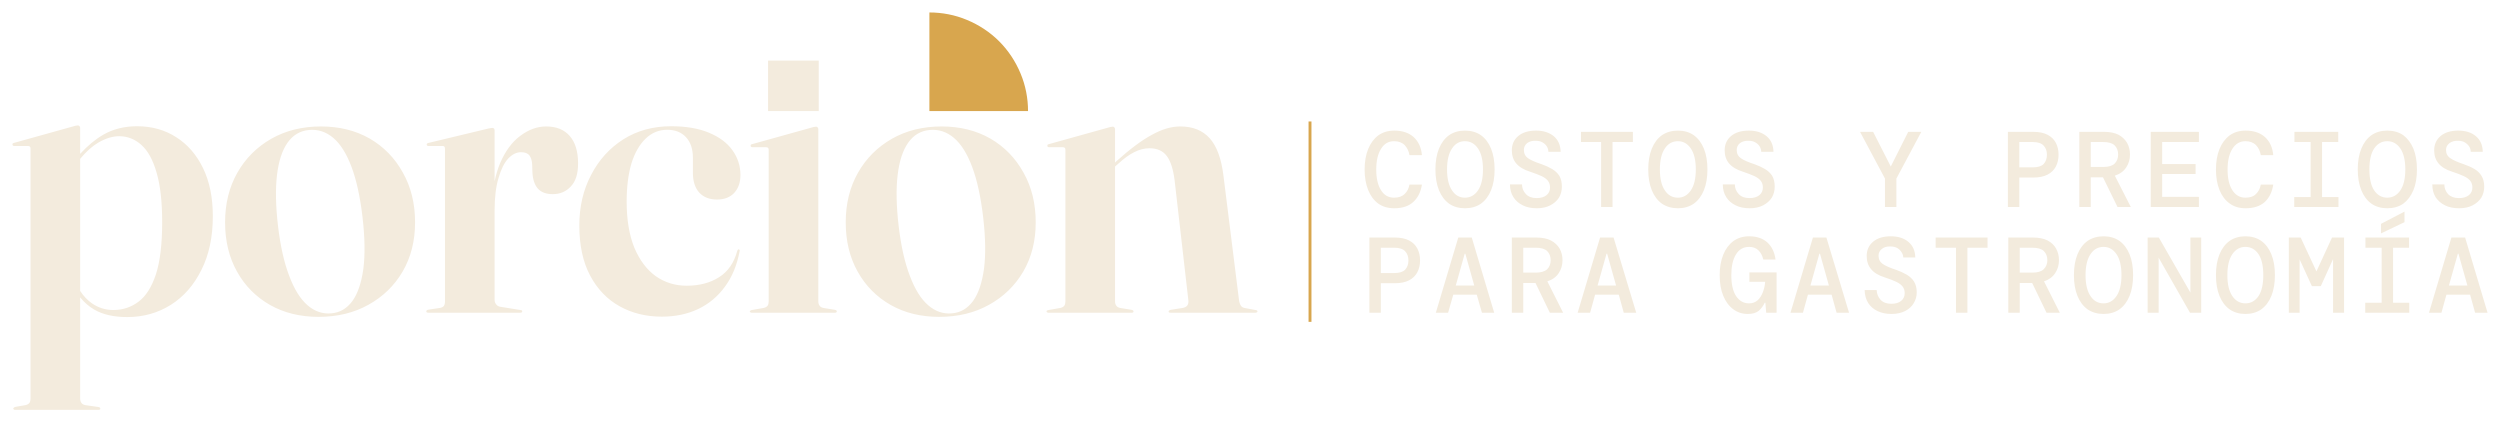
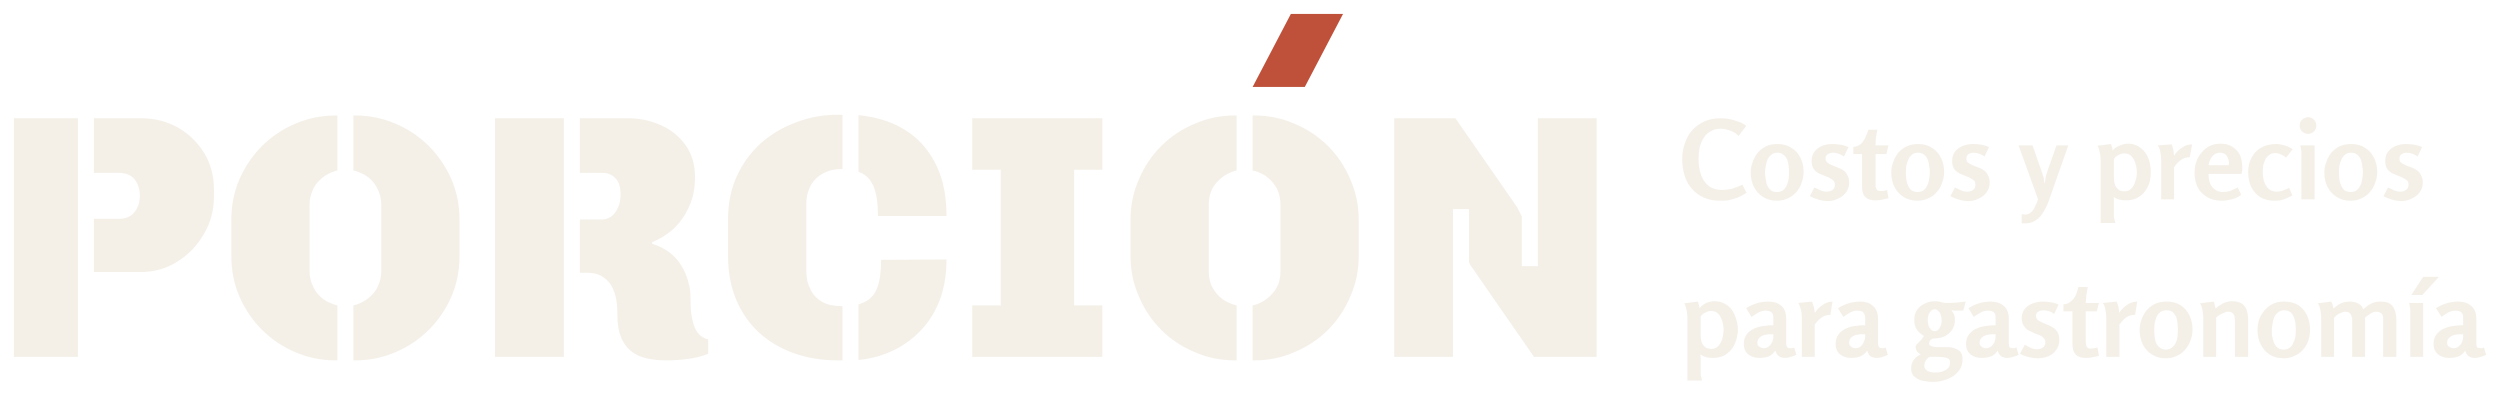
- <svg xmlns="http://www.w3.org/2000/svg" viewBox="0 0 12040 2034" role="img" aria-label="porción">
-   <path fill="#F3EBDD" d="M386 616Q386 611 383 608Q381 604 375 604Q371 604 368 605Q364 605 355 608L68 688Q65 689 62 690Q60 692 60 696Q60 698 62 701Q64 703 69 703H134Q141 703 144 706Q147 709 147 715V1920Q147 1932 142 1940Q136 1948 123 1951L77 1959Q70 1960 67 1963Q64 1965 64 1968Q64 1971 67 1972Q69 1974 72 1974H475Q479 1974 481 1972Q483 1971 483 1968Q483 1965 481 1963Q479 1961 473 1960L410 1951Q397 1948 392 1940Q386 1932 386 1919V1432Q416 1469 454 1491Q516 1527 613 1527Q729 1527 823 1468Q916 1409 970 1300Q1025 1191 1025 1041Q1025 907 978 810Q931 713 849 661Q767 608 660 608Q568 608 497 649Q440 682 386 741ZM1546 609Q1411 609 1307 668Q1202 728 1143 832Q1084 936 1084 1071Q1084 1206 1142 1309Q1199 1411 1301 1469Q1402 1526 1534 1526Q1670 1526 1774 1468Q1879 1410 1939 1308Q1999 1205 1999 1071Q1999 935 1940 831Q1882 726 1780 667Q1678 609 1546 609ZM4535 609Q4400 609 4296 668Q4191 728 4132 832Q4073 936 4073 1071Q4073 1206 4131 1309Q4188 1411 4290 1469Q4391 1526 4523 1526Q4659 1526 4763 1468Q4868 1410 4928 1308Q4988 1205 4988 1071Q4988 935 4929 831Q4871 726 4769 667Q4667 609 4535 609ZM5370 622Q5370 617 5367 614Q5365 610 5359 610Q5355 610 5352 611Q5348 611 5339 614L5052 694Q5049 695 5046 696Q5044 698 5044 702Q5044 704 5046 707Q5048 709 5053 709H5118Q5125 709 5128 712Q5131 715 5131 721V1452Q5131 1464 5126 1472Q5120 1480 5107 1483L5050 1493Q5045 1494 5042 1496Q5040 1498 5040 1500Q5040 1503 5043 1504Q5045 1506 5048 1506H5451Q5459 1506 5459 1500Q5459 1494 5449 1492L5394 1483Q5381 1480 5376 1472Q5370 1464 5370 1451V802L5385 789Q5426 751 5462 733Q5499 714 5536 714Q5591 714 5619 751Q5647 788 5657 869L5723 1445Q5725 1460 5719 1470Q5712 1480 5696 1483L5639 1492Q5628 1495 5628 1500Q5628 1506 5637 1506H6047Q6051 1506 6053 1504Q6056 1503 6056 1500Q6056 1497 6053 1495Q6051 1493 6046 1493L5998 1484Q5982 1482 5976 1472Q5969 1461 5967 1445L5892 845Q5877 723 5826 666Q5775 609 5684 609Q5620 609 5548 649Q5475 688 5376 777L5370 783ZM3566 843Q3566 777 3527 723Q3489 670 3414 639Q3340 608 3232 608Q3102 608 3002 671Q2903 734 2847 842Q2790 950 2790 1086Q2790 1229 2842 1327Q2894 1425 2984 1475Q3074 1525 3187 1525Q3285 1525 3363 1488Q3440 1451 3491 1381Q3543 1311 3562 1210Q3563 1206 3562 1204Q3561 1202 3558 1201Q3556 1200 3554 1202Q3552 1204 3551 1207Q3528 1294 3463 1335Q3399 1376 3307 1376Q3224 1376 3158 1330Q3093 1283 3055 1193Q3018 1102 3018 971Q3018 865 3041 787Q3065 710 3110 667Q3154 625 3213 625Q3271 625 3304 661Q3337 697 3337 759V832Q3337 894 3368 928Q3399 961 3453 961Q3506 961 3536 929Q3566 896 3566 843ZM1596 1509Q1533 1515 1481 1470Q1429 1425 1393 1329Q1356 1233 1339 1089Q1322 944 1334 843Q1346 742 1385 687Q1424 632 1488 626Q1553 620 1605 664Q1657 708 1693 804Q1729 900 1746 1047Q1763 1193 1750 1294Q1736 1396 1697 1450Q1657 1504 1596 1509ZM4585 1509Q4522 1515 4470 1470Q4418 1425 4382 1329Q4345 1233 4328 1089Q4311 944 4323 843Q4335 742 4374 687Q4413 632 4477 626Q4542 620 4594 664Q4646 708 4682 804Q4718 900 4735 1047Q4752 1193 4739 1294Q4725 1396 4686 1450Q4646 1504 4585 1509ZM2382 629Q2382 624 2380 620Q2377 616 2371 616Q2367 616 2363 617Q2359 617 2352 619L2065 688Q2060 689 2057 691Q2055 693 2055 696Q2055 698 2057 701Q2060 703 2063 703H2131Q2138 703 2141 707Q2143 711 2143 718V1455Q2143 1465 2138 1473Q2133 1480 2119 1483L2065 1491Q2059 1492 2056 1494Q2053 1497 2053 1499Q2053 1502 2055 1504Q2058 1506 2063 1506H2506Q2511 1506 2513 1504Q2515 1503 2515 1500Q2515 1497 2514 1495Q2512 1494 2506 1493L2407 1477Q2395 1474 2389 1465Q2382 1456 2382 1445V1013Q2382 919 2401 857Q2419 794 2448 763Q2477 733 2509 733Q2538 733 2550 749Q2562 765 2563 795L2564 827Q2566 880 2590 908Q2614 935 2662 935Q2715 935 2749 898Q2784 862 2784 787Q2784 701 2744 655Q2704 609 2630 609Q2566 609 2506 654Q2446 698 2408 787Q2392 826 2382 873ZM386 765Q429 713 473 687Q526 656 574 656Q634 656 681 698Q728 740 754 831Q781 922 781 1070Q781 1228 751 1321Q720 1414 667 1453Q614 1493 546 1493Q489 1493 443 1461Q410 1438 386 1401ZM3941 622Q3941 617 3938 614Q3936 610 3930 610Q3926 610 3923 611Q3919 611 3910 614L3623 694Q3620 695 3617 696Q3615 698 3615 702Q3615 704 3617 707Q3619 709 3624 709H3689Q3696 709 3699 712Q3702 715 3702 721V1452Q3702 1464 3697 1472Q3691 1480 3678 1483L3621 1493Q3616 1494 3614 1496Q3611 1498 3611 1500Q3611 1503 3614 1504Q3616 1506 3619 1506H4022Q4026 1506 4028 1504Q4030 1503 4030 1500Q4030 1497 4028 1495Q4026 1493 4020 1492L3965 1483Q3952 1480 3947 1472Q3941 1464 3941 1451ZM3699 535H3943V292H3699Z" />
-   <path fill="#D8A64E" d="M4476 535H4951C4951 473 4939 411 4915 354C4891 296 4856 243 4812 199C4768 155 4715 120 4657 96C4600 72 4538 60 4476 60Z" />
-   <path fill="#F3EBDD" d="M11497 1003Q11542 1003 11574 981Q11605 958 11623 916Q11640 874 11640 816Q11640 758 11623 716Q11605 674 11574 651Q11542 629 11497 629Q11453 629 11421 651Q11389 674 11372 716Q11355 758 11355 816Q11355 874 11372 916Q11389 958 11421 981Q11453 1003 11497 1003ZM10131 1512Q10175 1512 10207 1490Q10239 1467 10256 1425Q10273 1383 10273 1325Q10273 1267 10256 1225Q10239 1183 10207 1160Q10175 1138 10131 1138Q10087 1138 10054 1160Q10022 1183 10005 1225Q9988 1267 9988 1325Q9988 1383 10005 1425Q10022 1467 10054 1490Q10087 1512 10131 1512ZM10814 1512Q10858 1512 10890 1490Q10922 1467 10939 1425Q10956 1383 10956 1325Q10956 1267 10939 1225Q10922 1183 10890 1160Q10858 1138 10814 1138Q10770 1138 10738 1160Q10706 1183 10689 1225Q10672 1267 10672 1325Q10672 1383 10689 1425Q10706 1467 10738 1490Q10770 1512 10814 1512ZM8081 1003Q8125 1003 8157 981Q8189 958 8206 916Q8223 874 8223 816Q8223 758 8206 716Q8189 674 8157 651Q8125 629 8081 629Q8037 629 8004 651Q7972 674 7955 716Q7938 758 7938 816Q7938 874 7955 916Q7972 958 8004 981Q8037 1003 8081 1003ZM7055 1003Q7100 1003 7132 981Q7164 958 7181 916Q7198 874 7198 816Q7198 758 7181 716Q7164 674 7132 651Q7100 629 7055 629Q7011 629 6979 651Q6947 674 6930 716Q6913 758 6913 816Q6913 874 6930 916Q6947 958 6979 981Q7011 1003 7055 1003ZM9672 1506H9727V1363H9787L9856 1506H9920L9844 1355Q9880 1343 9898 1315Q9916 1288 9916 1253Q9916 1222 9902 1197Q9889 1173 9861 1158Q9833 1144 9791 1144H9672ZM10014 997H10069V854H10128L10198 997H10262L10185 846Q10222 834 10240 806Q10258 779 10258 744Q10258 713 10244 688Q10230 664 10203 649Q10175 635 10133 635H10014ZM7281 1506H7336V1363H7395L7464 1506H7528L7452 1355Q7489 1343 7507 1315Q7525 1288 7525 1253Q7525 1222 7511 1197Q7497 1173 7469 1158Q7442 1144 7399 1144H7281ZM6595 1506H6650V1364H6718Q6759 1364 6786 1350Q6813 1336 6826 1311Q6839 1286 6839 1254Q6839 1222 6826 1197Q6813 1172 6786 1158Q6759 1144 6718 1144H6595ZM9670 997H9725V855H9793Q9834 855 9861 841Q9888 827 9901 802Q9914 777 9914 745Q9914 713 9901 688Q9888 663 9861 649Q9834 635 9793 635H9670ZM11023 1506H11075V1249L11134 1378H11177L11236 1248V1506H11289V1144H11231L11156 1307L11080 1144H11023ZM10343 1506H10396V1241L10547 1506H10601V1144H10549V1409L10397 1144H10343ZM8418 1512Q8451 1512 8470 1497Q8488 1481 8499 1458H8502L8506 1506H8556V1312H8425V1357H8501Q8499 1384 8490 1407Q8481 1431 8465 1446Q8448 1461 8423 1461Q8385 1461 8361 1426Q8338 1391 8338 1325Q8338 1262 8360 1226Q8382 1189 8424 1189Q8452 1189 8469 1206Q8486 1223 8492 1250H8551Q8544 1197 8511 1167Q8478 1138 8424 1138Q8380 1138 8348 1161Q8316 1185 8299 1227Q8282 1269 8282 1325Q8282 1383 8299 1424Q8316 1466 8347 1489Q8377 1512 8418 1512ZM11698 1506H11758L11782 1419H11896L11920 1506H11980L11872 1144H11806ZM7598 1506H7658L7682 1419H7796L7820 1506H7880L7771 1144H7706ZM6915 1506H6974L6999 1419H7112L7137 1506H7196L7088 1144H7023ZM8623 1506H8683L8707 1419H8821L8845 1506H8905L8796 1144H8731ZM10358 997H10590V948H10413V838H10574V790H10413V684H10590V635H10358ZM9109 1512Q9147 1512 9175 1498Q9202 1484 9216 1461Q9231 1437 9231 1408Q9231 1377 9218 1356Q9205 1336 9183 1323Q9161 1310 9133 1300Q9087 1285 9067 1271Q9047 1257 9047 1231Q9047 1211 9064 1198Q9080 1186 9104 1187Q9124 1187 9138 1195Q9151 1203 9158 1215Q9166 1227 9166 1240H9224Q9223 1192 9191 1165Q9159 1138 9106 1138Q9052 1138 9021 1164Q8990 1190 8990 1233Q8990 1271 9011 1296Q9032 1322 9077 1336Q9111 1347 9132 1357Q9153 1367 9163 1380Q9173 1393 9173 1412Q9173 1435 9156 1449Q9139 1463 9109 1463Q9075 1463 9057 1444Q9039 1424 9038 1397H8980Q8981 1433 8997 1459Q9013 1484 9042 1498Q9071 1512 9109 1512ZM8426 1003Q8464 1003 8491 989Q8518 975 8533 952Q8547 928 8547 899Q8547 868 8535 847Q8522 827 8500 814Q8478 801 8450 791Q8404 776 8384 762Q8364 748 8364 722Q8364 702 8380 689Q8397 677 8421 678Q8441 678 8454 686Q8468 694 8475 706Q8482 718 8482 731H8541Q8540 683 8508 656Q8475 629 8423 629Q8368 629 8337 655Q8306 681 8306 724Q8306 762 8327 787Q8349 813 8394 827Q8427 838 8449 848Q8470 858 8480 871Q8490 884 8490 903Q8490 926 8473 940Q8456 954 8425 954Q8392 954 8374 935Q8355 915 8355 888H8297Q8297 924 8314 950Q8330 975 8359 989Q8387 1003 8426 1003ZM7401 1003Q7439 1003 7466 989Q7493 975 7508 952Q7522 928 7522 899Q7522 868 7510 847Q7497 827 7475 814Q7453 801 7425 791Q7379 776 7359 762Q7339 748 7339 722Q7339 702 7355 689Q7372 677 7396 678Q7416 678 7429 686Q7443 694 7450 706Q7457 718 7457 731H7516Q7515 683 7483 656Q7450 629 7398 629Q7343 629 7312 655Q7281 681 7281 724Q7281 762 7302 787Q7324 813 7369 827Q7402 838 7424 848Q7445 858 7455 871Q7465 884 7465 903Q7465 926 7448 940Q7431 954 7400 954Q7367 954 7349 935Q7330 915 7330 888H7272Q7272 924 7289 950Q7305 975 7334 989Q7362 1003 7401 1003ZM11843 1003Q11881 1003 11908 989Q11935 975 11950 952Q11964 928 11964 899Q11964 868 11951 847Q11939 827 11917 814Q11895 801 11866 791Q11821 776 11801 762Q11780 748 11780 722Q11780 702 11797 689Q11814 677 11838 678Q11858 678 11871 686Q11884 694 11892 706Q11899 718 11899 731H11957Q11956 683 11924 656Q11892 629 11839 629Q11785 629 11754 655Q11723 681 11723 724Q11723 762 11744 787Q11765 813 11810 827Q11844 838 11865 848Q11887 858 11897 871Q11907 884 11907 903Q11907 926 11890 940Q11873 954 11842 954Q11809 954 11790 935Q11772 915 11772 888H11714Q11714 924 11730 950Q11747 975 11775 989Q11804 1003 11843 1003ZM6715 1003Q6773 1003 6806 973Q6840 942 6848 889H6788Q6783 917 6765 934Q6747 952 6714 952Q6673 952 6651 916Q6628 880 6628 817Q6628 753 6651 717Q6673 680 6714 680Q6746 680 6765 699Q6783 718 6788 747H6848Q6843 692 6808 660Q6773 629 6715 629Q6670 629 6638 652Q6606 676 6589 718Q6572 760 6572 817Q6572 872 6589 915Q6606 957 6637 980Q6669 1003 6715 1003ZM10815 1003Q10873 1003 10907 973Q10940 942 10948 889H10888Q10883 917 10865 934Q10848 952 10814 952Q10774 952 10751 916Q10728 880 10728 817Q10728 753 10751 717Q10774 680 10814 680Q10846 680 10865 699Q10883 718 10888 747H10948Q10943 692 10908 660Q10873 629 10815 629Q10770 629 10738 652Q10706 676 10689 718Q10672 760 10672 817Q10672 872 10689 915Q10706 957 10738 980Q10769 1003 10815 1003ZM7055 952Q7016 952 6993 917Q6969 882 6969 816Q6969 750 6993 715Q7016 680 7055 680Q7094 680 7118 715Q7142 750 7142 816Q7142 882 7118 917Q7094 952 7055 952ZM10131 1461Q10091 1461 10068 1426Q10044 1391 10044 1325Q10044 1259 10068 1224Q10091 1189 10131 1189Q10169 1189 10193 1224Q10217 1259 10217 1325Q10217 1391 10193 1426Q10169 1461 10131 1461ZM8081 952Q8041 952 8018 917Q7994 882 7994 816Q7994 750 8018 715Q8041 680 8081 680Q8119 680 8143 715Q8167 750 8167 816Q8167 882 8143 917Q8119 952 8081 952ZM10814 1461Q10775 1461 10751 1426Q10727 1391 10727 1325Q10727 1259 10751 1224Q10775 1189 10814 1189Q10853 1189 10877 1224Q10900 1259 10900 1325Q10900 1391 10877 1426Q10853 1461 10814 1461ZM11497 952Q11458 952 11434 917Q11411 882 11411 816Q11411 750 11434 715Q11458 680 11497 680Q11536 680 11560 715Q11584 750 11584 816Q11584 882 11560 917Q11536 952 11497 952ZM11049 997H11262V949H11183V684H11261V635H11050V684H11128V949H11049ZM11391 1506H11603V1458H11525V1193H11602V1144H11392V1193H11470V1458H11391ZM9078 997H9133V860L9253 635H9190L9106 802L9021 635H8958L9078 860ZM7711 997H7766V684H7864V635H7614V684H7711ZM9420 1506H9475V1193H9572V1144H9322V1193H9420ZM6650 1315V1193H6715Q6751 1193 6767 1210Q6783 1227 6783 1254Q6783 1282 6767 1299Q6751 1315 6715 1315ZM9725 806V684H9790Q9826 684 9842 701Q9858 718 9858 745Q9858 773 9842 790Q9826 806 9790 806ZM7336 1313V1193H7396Q7434 1193 7451 1209Q7468 1226 7468 1253Q7468 1280 7451 1297Q7433 1313 7396 1313ZM10069 804V684H10129Q10167 684 10184 700Q10201 717 10201 744Q10201 771 10184 788Q10167 804 10130 804ZM9727 1313V1193H9787Q9826 1193 9843 1209Q9860 1226 9860 1253Q9860 1280 9842 1297Q9825 1313 9788 1313ZM7737 1222H7740L7783 1375H7694ZM8762 1222H8765L8808 1375H8719ZM7054 1222H7057L7100 1375H7011ZM11837 1222H11840L11883 1375H11794ZM11467 1124 11580 1070V1019L11467 1078Z" />
-   <path fill="#D8A64E" d="M6302 1550H6316V585H6302Z" />
+ <svg xmlns="http://www.w3.org/2000/svg" viewBox="0 0 7187 1138" role="img" aria-label="Porción">
+   <path fill="#F4F0E8" d="M4008 1026H4177V601H4223V754L4227 762L4410 1026H4590V340H4421V765H4375V622L4361 595L4184 340H4008ZM2795 1026H3169V878H3088V488H3169V340H2795V488H2877V878H2795ZM1916 1036Q1945 1036 1977 1032Q2009 1028 2036 1017V976Q2017 971 2006 957Q1996 943 1992 925Q1987 907 1986 888Q1985 868 1985 853Q1985 831 1978 808Q1972 785 1959 764Q1946 742 1925 726Q1904 710 1875 701V696Q1908 683 1936 658Q1964 632 1981 594Q1998 557 1998 510Q1998 454 1970 416Q1943 379 1900 360Q1856 340 1807 340H1667V497H1733Q1754 497 1769 512Q1784 527 1784 559Q1784 580 1777 596Q1770 612 1758 622Q1745 631 1730 631H1667V784H1686Q1718 784 1736 798Q1754 811 1762 830Q1771 850 1773 871Q1775 892 1775 907Q1775 955 1792 983Q1808 1011 1839 1024Q1870 1036 1916 1036ZM2407 1036H2422V880Q2420 880 2418 880Q2386 880 2364 868Q2341 855 2330 832Q2318 809 2318 780V586Q2318 564 2325 546Q2332 527 2345 514Q2358 501 2376 494Q2395 486 2418 486Q2420 486 2422 486V330H2406Q2344 330 2288 352Q2231 373 2187 412Q2143 452 2118 507Q2093 562 2093 630V736Q2093 807 2117 863Q2141 919 2184 958Q2227 996 2284 1016Q2341 1036 2407 1036ZM965 1036H970V878Q961 876 952 872Q933 865 919 851Q905 837 898 819Q890 801 890 780V588Q890 567 898 549Q905 531 919 518Q933 504 952 496Q961 492 970 490V332H965Q903 332 848 356Q794 379 753 420Q712 461 688 516Q665 570 665 632V736Q665 798 688 852Q712 907 753 948Q794 989 848 1012Q903 1036 965 1036ZM3550 1036H3555V878Q3546 876 3537 872Q3518 865 3504 851Q3490 837 3482 819Q3475 801 3475 780V588Q3475 567 3482 549Q3490 531 3504 518Q3518 504 3537 496Q3546 492 3555 490V332H3550Q3488 332 3434 356Q3379 379 3338 420Q3297 461 3274 516Q3250 570 3250 632V736Q3250 798 3274 852Q3297 907 3338 948Q3379 989 3434 1012Q3488 1036 3550 1036ZM1016 490Q1026 492 1034 496Q1053 503 1067 517Q1081 531 1088 549Q1096 567 1096 588V780Q1096 801 1088 819Q1081 837 1067 850Q1053 864 1034 872Q1026 876 1016 878V1036H1021Q1083 1036 1138 1012Q1192 989 1233 948Q1274 907 1298 852Q1321 798 1321 736V632Q1321 570 1298 516Q1274 461 1233 420Q1192 379 1138 356Q1083 332 1021 332H1016ZM3601 490Q3611 492 3620 496Q3638 503 3652 517Q3666 531 3674 549Q3681 567 3681 588V780Q3681 801 3674 819Q3666 837 3652 850Q3638 864 3620 872Q3611 876 3601 878V1036H3606Q3668 1036 3722 1012Q3777 989 3818 948Q3859 907 3882 852Q3906 798 3906 736V632Q3906 570 3882 516Q3859 461 3818 420Q3777 379 3722 356Q3668 332 3606 332H3601ZM1621 1026V340H1423V1026ZM40 1026H224V340H40ZM270 340V497H342Q373 497 388 517Q402 537 402 562Q402 583 394 598Q387 613 374 621Q361 629 342 629H270V782H405Q463 782 510 752Q558 722 586 673Q615 624 615 566V544Q615 486 587 440Q559 394 512 367Q464 340 406 340ZM2468 494Q2473 496 2478 498Q2502 511 2513 540Q2524 570 2524 621H2721Q2721 548 2700 494Q2678 439 2639 402Q2600 366 2548 348Q2510 335 2468 331ZM2468 875V1035Q2510 1031 2548 1016Q2600 996 2639 958Q2678 921 2700 867Q2721 813 2721 746L2533 747Q2533 798 2522 827Q2511 856 2486 868Q2478 872 2468 875Z" />
+   <path fill="#BF503A" d="M3601 250H3751L3861 40H3711Z" />
+   <path fill="#F4F0E8" d="M5562 866Q5546 866 5533 873Q5519 879 5511 891Q5503 903 5503 920Q5503 935 5510 947Q5518 958 5531 966Q5525 976 5519 981Q5514 987 5510 990Q5507 993 5507 996Q5507 1003 5511 1010Q5516 1016 5521 1018V1019Q5510 1024 5502 1034Q5494 1045 5494 1059Q5494 1071 5500 1079Q5506 1086 5516 1091Q5525 1095 5536 1096Q5547 1098 5556 1098Q5571 1098 5586 1094Q5601 1090 5614 1082Q5626 1074 5634 1062Q5642 1050 5642 1033Q5642 1021 5637 1013Q5632 1006 5623 1003Q5615 999 5605 998Q5595 998 5586 998H5571Q5565 998 5559 997Q5553 996 5550 994Q5546 992 5546 988Q5546 981 5550 977Q5555 973 5560 973Q5576 973 5590 967Q5604 960 5612 948Q5620 936 5620 919Q5620 911 5618 905Q5615 898 5610 892Q5612 892 5614 892Q5616 893 5618 893H5644L5651 867Q5638 868 5623 870Q5609 871 5595 871Q5587 871 5579 868Q5572 866 5562 866ZM4881 867 4842 872Q4845 877 4847 885Q4849 892 4850 900Q4851 908 4851 914V1094H4893L4889 1077V1029Q4889 1023 4888 1019Q4895 1024 4905 1027Q4915 1029 4923 1029Q4941 1029 4955 1023Q4968 1016 4977 1005Q4987 993 4991 978Q4996 963 4996 947Q4996 932 4991 917Q4987 903 4979 891Q4971 880 4958 873Q4946 866 4929 866Q4918 866 4905 871Q4893 877 4886 886Q4885 881 4884 876Q4883 872 4881 867ZM6069 414 6030 419Q6033 424 6035 432Q6037 440 6038 448Q6039 456 6039 462V641H6081L6077 624V576Q6077 571 6076 566Q6082 571 6093 574Q6103 576 6111 576Q6129 576 6142 570Q6156 563 6165 552Q6174 540 6179 526Q6183 511 6183 494Q6183 479 6179 464Q6175 450 6167 438Q6158 427 6146 420Q6133 413 6117 413Q6106 413 6093 419Q6080 424 6073 433Q6073 428 6072 424Q6070 419 6069 414ZM6702 867 6663 872Q6667 876 6669 884Q6671 892 6672 901Q6673 909 6673 915V1026H6710V913Q6714 909 6719 905Q6725 901 6731 899Q6737 896 6742 896Q6748 896 6752 898Q6756 900 6758 904Q6760 907 6761 912Q6762 916 6762 921V1026H6799V913Q6805 908 6814 902Q6823 896 6831 896Q6837 896 6841 898Q6845 900 6848 903Q6850 907 6851 912Q6851 917 6851 922V1026H6889V920Q6889 905 6885 893Q6881 881 6872 874Q6862 867 6845 867Q6835 867 6826 869Q6817 872 6809 877Q6802 882 6794 889Q6789 877 6779 872Q6768 867 6756 867Q6746 867 6738 869Q6729 872 6722 876Q6715 881 6708 887Q6707 882 6706 877Q6705 872 6702 867ZM5108 577Q5126 577 5140 570Q5154 564 5164 552Q5174 541 5179 526Q5185 511 5185 494Q5185 472 5176 454Q5167 435 5150 425Q5134 414 5110 414Q5092 414 5078 420Q5064 427 5054 438Q5044 450 5039 465Q5033 479 5033 496Q5033 519 5042 537Q5051 555 5068 566Q5085 577 5108 577ZM5512 577Q5530 577 5544 570Q5558 564 5568 552Q5578 541 5583 526Q5589 511 5589 494Q5589 472 5580 454Q5571 435 5554 425Q5538 414 5514 414Q5497 414 5483 420Q5468 427 5458 438Q5448 450 5443 465Q5437 479 5437 496Q5437 519 5446 537Q5455 555 5472 566Q5489 577 5512 577ZM6226 1030Q6244 1030 6258 1023Q6272 1017 6282 1005Q6292 994 6297 979Q6303 964 6303 947Q6303 925 6294 906Q6285 888 6268 877Q6252 867 6228 867Q6210 867 6196 873Q6182 880 6172 891Q6162 903 6157 917Q6151 932 6151 949Q6151 972 6160 990Q6169 1008 6186 1019Q6203 1030 6226 1030ZM6565 1030Q6582 1030 6596 1023Q6611 1017 6621 1005Q6631 994 6636 979Q6641 964 6641 947Q6641 925 6632 906Q6623 888 6607 877Q6590 867 6566 867Q6549 867 6535 873Q6521 880 6511 891Q6501 903 6495 917Q6490 932 6490 949Q6490 972 6499 990Q6508 1008 6524 1019Q6541 1030 6565 1030ZM6757 577Q6775 577 6789 570Q6803 564 6813 552Q6823 541 6828 526Q6834 511 6834 494Q6834 472 6825 454Q6816 435 6799 425Q6783 414 6759 414Q6742 414 6727 420Q6713 427 6703 438Q6693 450 6688 465Q6682 479 6682 496Q6682 519 6691 537Q6700 555 6717 566Q6734 577 6757 577ZM4946 577Q4957 577 4967 576Q4977 574 4986 571Q4995 569 5004 564Q5012 560 5021 554L5009 531Q4992 539 4978 543Q4963 546 4950 546Q4929 546 4914 536Q4899 525 4891 505Q4883 484 4883 456Q4883 440 4886 425Q4889 410 4897 398Q4904 385 4917 378Q4929 370 4948 370Q4956 370 4966 373Q4975 375 4984 380Q4992 384 4998 391L5020 362Q5011 354 4998 350Q4985 345 4971 342Q4957 340 4946 340Q4920 340 4900 349Q4880 358 4865 374Q4851 390 4844 411Q4836 432 4836 457Q4836 483 4843 505Q4850 527 4864 543Q4878 559 4898 568Q4918 577 4946 577ZM5347 867Q5330 867 5314 872Q5298 877 5284 886L5299 911Q5307 905 5318 899Q5328 893 5339 893Q5347 893 5352 895Q5357 897 5359 902Q5362 906 5362 915V935Q5348 935 5333 937Q5318 939 5306 945Q5293 951 5285 962Q5277 973 5277 989Q5277 1008 5290 1019Q5303 1029 5321 1029Q5336 1029 5347 1025Q5359 1020 5368 1008Q5371 1019 5377 1024Q5384 1029 5396 1029Q5403 1029 5412 1026Q5420 1024 5427 1020L5421 999Q5418 1000 5415 1001Q5412 1001 5409 1001Q5405 1001 5402 998Q5399 995 5399 986V918Q5399 892 5385 880Q5372 867 5347 867ZM5722 867Q5705 867 5689 872Q5673 877 5659 886L5674 911Q5683 905 5693 899Q5704 893 5714 893Q5722 893 5727 895Q5732 897 5735 902Q5737 906 5737 915V935Q5724 935 5709 937Q5694 939 5681 945Q5668 951 5660 962Q5652 973 5652 989Q5652 1008 5665 1019Q5678 1029 5696 1029Q5711 1029 5723 1025Q5735 1020 5743 1008Q5746 1019 5753 1024Q5760 1029 5771 1029Q5778 1029 5787 1026Q5796 1024 5803 1020L5797 999Q5794 1000 5791 1001Q5788 1001 5785 1001Q5780 1001 5777 998Q5775 995 5775 986V918Q5775 892 5761 880Q5747 867 5722 867ZM7066 867Q7050 867 7033 872Q7017 877 7003 886L7019 911Q7027 905 7037 899Q7048 893 7059 893Q7066 893 7071 895Q7076 897 7079 902Q7081 906 7081 915V935Q7068 935 7053 937Q7038 939 7025 945Q7012 951 7004 962Q6996 973 6996 989Q6996 1008 7009 1019Q7022 1029 7040 1029Q7055 1029 7067 1025Q7079 1020 7087 1008Q7090 1019 7097 1024Q7104 1029 7115 1029Q7122 1029 7131 1026Q7140 1024 7147 1020L7141 999Q7138 1000 7135 1001Q7132 1001 7129 1001Q7124 1001 7121 998Q7119 995 7119 986V918Q7119 892 7105 880Q7091 867 7066 867ZM5083 867Q5066 867 5050 872Q5034 877 5020 886L5035 911Q5044 905 5054 899Q5065 893 5075 893Q5083 893 5088 895Q5093 897 5096 902Q5098 906 5098 915V935Q5085 935 5070 937Q5055 939 5042 945Q5029 951 5021 962Q5013 973 5013 989Q5013 1008 5026 1019Q5039 1029 5057 1029Q5072 1029 5084 1025Q5095 1020 5104 1008Q5107 1019 5114 1024Q5121 1029 5132 1029Q5139 1029 5148 1026Q5157 1024 5164 1020L5158 999Q5155 1000 5152 1001Q5149 1001 5145 1001Q5141 1001 5138 998Q5135 995 5135 986V918Q5135 892 5122 880Q5108 867 5083 867ZM6384 413Q6366 413 6352 420Q6338 427 6329 439Q6319 450 6314 465Q6309 480 6309 497Q6309 515 6314 529Q6319 544 6330 555Q6340 565 6354 571Q6369 577 6387 577Q6400 577 6416 573Q6432 569 6443 560L6433 539Q6421 545 6411 549Q6400 552 6391 552Q6372 552 6360 538Q6349 525 6349 500H6444Q6445 495 6446 489Q6446 484 6446 479Q6446 462 6440 447Q6433 432 6419 423Q6405 413 6384 413ZM6364 867 6324 872Q6328 876 6330 884Q6332 892 6333 901Q6334 909 6334 915V1026H6371V913Q6375 909 6381 905Q6387 902 6394 899Q6400 896 6405 896Q6414 896 6418 900Q6423 904 6424 911Q6425 918 6425 925V1026H6463V921Q6463 905 6459 892Q6455 880 6445 873Q6435 866 6416 866Q6404 866 6391 872Q6378 879 6369 887Q6368 882 6367 877Q6366 872 6364 867ZM5843 418H5803L5859 573Q5856 582 5851 592Q5847 603 5839 610Q5832 617 5820 617Q5818 617 5816 616Q5814 616 5812 616V642H5823Q5837 642 5848 636Q5859 630 5867 620Q5875 610 5881 598Q5887 586 5891 574L5946 418H5912Q5905 439 5897 461Q5889 482 5882 504Q5881 509 5880 516Q5879 522 5878 528Q5876 522 5876 516Q5875 509 5873 504Q5866 482 5858 461Q5851 439 5843 418ZM5268 414Q5253 414 5239 419Q5226 424 5217 435Q5208 446 5208 463Q5208 477 5214 486Q5220 494 5230 499Q5239 503 5249 507Q5256 509 5262 513Q5268 516 5271 520Q5275 524 5275 531Q5275 541 5268 546Q5261 551 5251 551Q5242 551 5233 547Q5224 543 5216 539L5203 564Q5214 570 5228 574Q5242 578 5255 578Q5270 578 5284 571Q5298 565 5307 553Q5316 541 5316 525Q5316 512 5311 504Q5307 495 5300 490Q5292 485 5284 482Q5276 479 5269 476Q5263 473 5258 471Q5254 468 5251 465Q5248 461 5248 456Q5248 447 5255 443Q5262 439 5270 439Q5278 439 5286 442Q5294 445 5301 450L5314 423Q5304 418 5291 416Q5279 414 5268 414ZM5672 414Q5657 414 5644 419Q5630 424 5621 435Q5612 446 5612 463Q5612 477 5618 486Q5624 494 5634 499Q5643 503 5653 507Q5660 509 5666 513Q5672 516 5676 520Q5679 524 5679 531Q5679 541 5672 546Q5665 551 5656 551Q5646 551 5637 547Q5629 543 5620 539L5607 564Q5618 570 5632 574Q5646 578 5659 578Q5674 578 5688 571Q5702 565 5711 553Q5720 541 5720 525Q5720 512 5715 504Q5711 495 5704 490Q5697 485 5689 482Q5680 479 5673 476Q5667 473 5663 471Q5658 468 5655 465Q5653 461 5653 456Q5653 447 5659 443Q5666 439 5674 439Q5682 439 5690 442Q5699 445 5705 450L5718 423Q5708 418 5696 416Q5683 414 5672 414ZM6917 414Q6902 414 6889 419Q6875 424 6866 435Q6857 446 6857 463Q6857 477 6863 486Q6869 494 6879 499Q6888 503 6898 507Q6905 509 6911 513Q6917 516 6921 520Q6924 524 6924 531Q6924 541 6917 546Q6910 551 6901 551Q6891 551 6882 547Q6874 543 6865 539L6852 564Q6863 570 6877 574Q6891 578 6904 578Q6919 578 6933 571Q6947 565 6956 553Q6965 541 6965 525Q6965 512 6960 504Q6956 495 6949 490Q6942 485 6934 482Q6925 479 6918 476Q6912 473 6908 471Q6903 468 6900 465Q6898 461 6898 456Q6898 447 6904 443Q6911 439 6919 439Q6927 439 6935 442Q6944 445 6950 450L6963 423Q6953 418 6941 416Q6928 414 6917 414ZM5872 867Q5858 867 5844 872Q5830 877 5821 888Q5812 899 5812 915Q5812 930 5819 938Q5825 947 5834 951Q5844 956 5853 960Q5861 962 5866 965Q5872 968 5876 973Q5880 977 5880 984Q5880 994 5873 999Q5866 1004 5856 1004Q5846 1004 5838 1000Q5829 996 5821 991L5807 1017Q5818 1023 5833 1027Q5847 1030 5859 1030Q5875 1030 5889 1024Q5903 1018 5911 1006Q5920 994 5920 978Q5920 965 5916 956Q5911 948 5904 943Q5897 938 5889 935Q5881 931 5873 928Q5868 926 5863 923Q5858 921 5856 917Q5853 914 5853 908Q5853 899 5860 896Q5866 892 5874 892Q5882 892 5891 895Q5899 897 5905 903L5918 876Q5909 871 5896 869Q5883 867 5872 867ZM6002 825H5975Q5973 833 5970 842Q5967 851 5962 858Q5956 865 5949 870Q5942 874 5932 875V895H5958V990Q5958 1010 5968 1020Q5977 1029 5997 1029Q6006 1029 6016 1027Q6026 1025 6034 1023L6030 999Q6025 1000 6020 1001Q6015 1002 6009 1002Q6003 1002 6000 998Q5997 995 5997 990Q5996 985 5996 981V895H6028L6034 871H5996Q5997 859 5998 848Q6000 836 6002 825ZM5397 373H5371Q5369 381 5365 389Q5362 398 5357 405Q5352 413 5345 417Q5337 422 5328 422V443H5353V537Q5353 558 5363 567Q5372 576 5392 576Q5401 576 5411 574Q5421 572 5429 570L5425 546Q5420 548 5415 549Q5410 549 5405 549Q5398 549 5396 546Q5393 542 5392 537Q5392 532 5392 529V443H5423L5429 418H5392Q5392 407 5393 395Q5395 383 5397 373ZM6544 414Q6519 414 6501 424Q6483 434 6473 453Q6463 471 6463 495Q6463 519 6472 538Q6481 556 6498 567Q6515 577 6539 577Q6555 577 6566 573Q6577 569 6590 562L6581 540Q6571 545 6562 548Q6554 551 6546 551Q6526 551 6516 536Q6505 521 6505 495Q6505 487 6506 477Q6508 468 6512 459Q6516 451 6523 446Q6530 440 6540 440Q6550 440 6557 444Q6565 447 6572 453L6591 429Q6581 422 6568 418Q6555 414 6544 414ZM6085 867 6045 871Q6049 876 6051 883Q6053 891 6054 899Q6055 907 6055 913V1026H6093V933Q6103 919 6113 912Q6124 905 6138 905L6144 867Q6128 867 6114 877Q6100 887 6092 900Q6092 883 6085 867ZM6243 415 6203 418Q6207 423 6209 430Q6211 438 6212 446Q6213 454 6213 460V573H6250V481Q6260 466 6271 459Q6282 452 6295 452L6302 415Q6286 415 6272 425Q6258 434 6250 448Q6249 430 6243 415ZM5209 867 5170 871Q5173 876 5175 883Q5178 891 5179 899Q5180 907 5180 913V1026H5217V933Q5227 919 5238 912Q5248 905 5262 905L5268 867Q5253 867 5239 877Q5225 887 5217 900Q5216 883 5209 867ZM6758 552Q6747 552 6740 547Q6733 541 6730 532Q6726 524 6725 514Q6724 504 6724 496Q6724 488 6725 478Q6727 468 6731 459Q6734 451 6741 445Q6748 439 6759 439Q6770 439 6777 445Q6783 450 6787 459Q6790 467 6791 477Q6793 487 6793 496Q6793 504 6791 514Q6790 524 6786 532Q6782 541 6775 547Q6768 552 6758 552ZM5513 552Q5502 552 5495 547Q5488 541 5485 532Q5481 524 5480 514Q5479 504 5479 496Q5479 488 5480 478Q5482 468 5486 459Q5489 451 5496 445Q5503 439 5514 439Q5525 439 5532 445Q5538 450 5542 459Q5545 467 5546 477Q5548 487 5548 496Q5548 504 5546 514Q5545 524 5541 532Q5537 541 5530 547Q5523 552 5513 552ZM5108 552Q5097 552 5091 547Q5084 541 5080 532Q5077 524 5076 514Q5074 504 5074 496Q5074 488 5076 478Q5078 468 5081 459Q5085 451 5092 445Q5099 439 5110 439Q5121 439 5127 445Q5134 450 5138 459Q5141 467 5142 477Q5143 487 5143 496Q5143 504 5142 514Q5140 524 5137 532Q5133 541 5126 547Q5119 552 5108 552ZM6226 1005Q6215 1005 6209 999Q6202 994 6198 985Q6195 976 6194 967Q6193 957 6193 948Q6193 940 6194 931Q6196 921 6199 912Q6203 903 6210 898Q6217 892 6228 892Q6239 892 6246 897Q6252 903 6256 911Q6259 920 6260 930Q6261 940 6261 948Q6261 957 6260 967Q6259 977 6255 985Q6251 994 6244 999Q6237 1005 6226 1005ZM6565 1005Q6554 1005 6547 999Q6541 994 6537 985Q6534 976 6532 967Q6531 957 6531 948Q6531 940 6533 931Q6534 921 6538 912Q6542 903 6549 898Q6556 892 6566 892Q6577 892 6584 897Q6591 903 6594 911Q6598 920 6599 930Q6600 940 6600 948Q6600 957 6599 967Q6597 977 6593 985Q6590 994 6583 999Q6576 1005 6565 1005ZM4918 894Q4929 894 4936 899Q4943 904 4947 913Q4951 921 4953 930Q4955 940 4955 948Q4955 956 4953 966Q4952 975 4948 983Q4943 992 4937 997Q4930 1003 4920 1003Q4908 1003 4901 997Q4894 991 4891 981Q4889 972 4889 961V910Q4893 903 4902 899Q4910 894 4918 894ZM6106 441Q6117 441 6124 446Q6131 452 6135 460Q6139 468 6141 478Q6143 487 6143 495Q6143 504 6141 513Q6139 522 6135 531Q6131 539 6125 544Q6118 550 6108 550Q6095 550 6089 544Q6082 538 6079 528Q6077 519 6077 509V458Q6081 450 6090 446Q6098 441 6106 441ZM6654 418H6613L6616 435V573H6654ZM6929 887V1026H6966V871H6925Q6926 871 6927 875Q6927 879 6928 883Q6929 887 6929 887ZM5547 1026H5576Q5581 1026 5588 1027Q5596 1028 5601 1031Q5606 1034 5606 1042Q5606 1051 5602 1056Q5598 1062 5591 1065Q5584 1069 5576 1070Q5568 1071 5561 1071Q5555 1071 5548 1069Q5542 1068 5537 1063Q5532 1059 5532 1052Q5532 1044 5536 1037Q5541 1029 5547 1026ZM6966 796 6932 848H6964L7011 796ZM5562 889Q5568 889 5572 894Q5577 898 5579 905Q5582 912 5582 921Q5582 933 5576 943Q5571 952 5562 952Q5555 952 5551 947Q5547 943 5544 936Q5542 929 5542 921Q5542 912 5544 905Q5547 898 5551 894Q5555 889 5562 889ZM6659 361Q6659 351 6652 344Q6645 337 6636 337Q6626 337 6618 344Q6611 351 6611 361Q6611 371 6618 378Q6626 385 6635 385Q6645 385 6652 378Q6659 371 6659 361ZM6382 439Q6391 439 6398 444Q6404 450 6406 458Q6409 466 6407 475H6349Q6350 467 6354 459Q6358 450 6365 445Q6372 439 6382 439ZM5098 961V968Q5098 975 5095 983Q5091 991 5085 996Q5079 1001 5070 1001Q5064 1001 5058 997Q5052 993 5052 986Q5052 977 5057 972Q5061 967 5069 964Q5076 962 5084 961Q5091 961 5098 961ZM5362 961V968Q5362 975 5358 983Q5355 991 5349 996Q5343 1001 5334 1001Q5327 1001 5322 997Q5316 993 5316 986Q5316 977 5320 972Q5325 967 5332 964Q5339 962 5347 961Q5355 961 5362 961ZM5737 961V968Q5737 975 5734 983Q5730 991 5724 996Q5718 1001 5709 1001Q5703 1001 5697 997Q5691 993 5691 986Q5691 977 5696 972Q5700 967 5708 964Q5715 962 5723 961Q5730 961 5737 961ZM7081 961V968Q7081 975 7078 983Q7075 991 7068 996Q7062 1001 7054 1001Q7047 1001 7041 997Q7035 993 7035 986Q7035 977 7040 972Q7045 967 7052 964Q7059 962 7067 961Q7075 961 7081 961Z" />
</svg>
